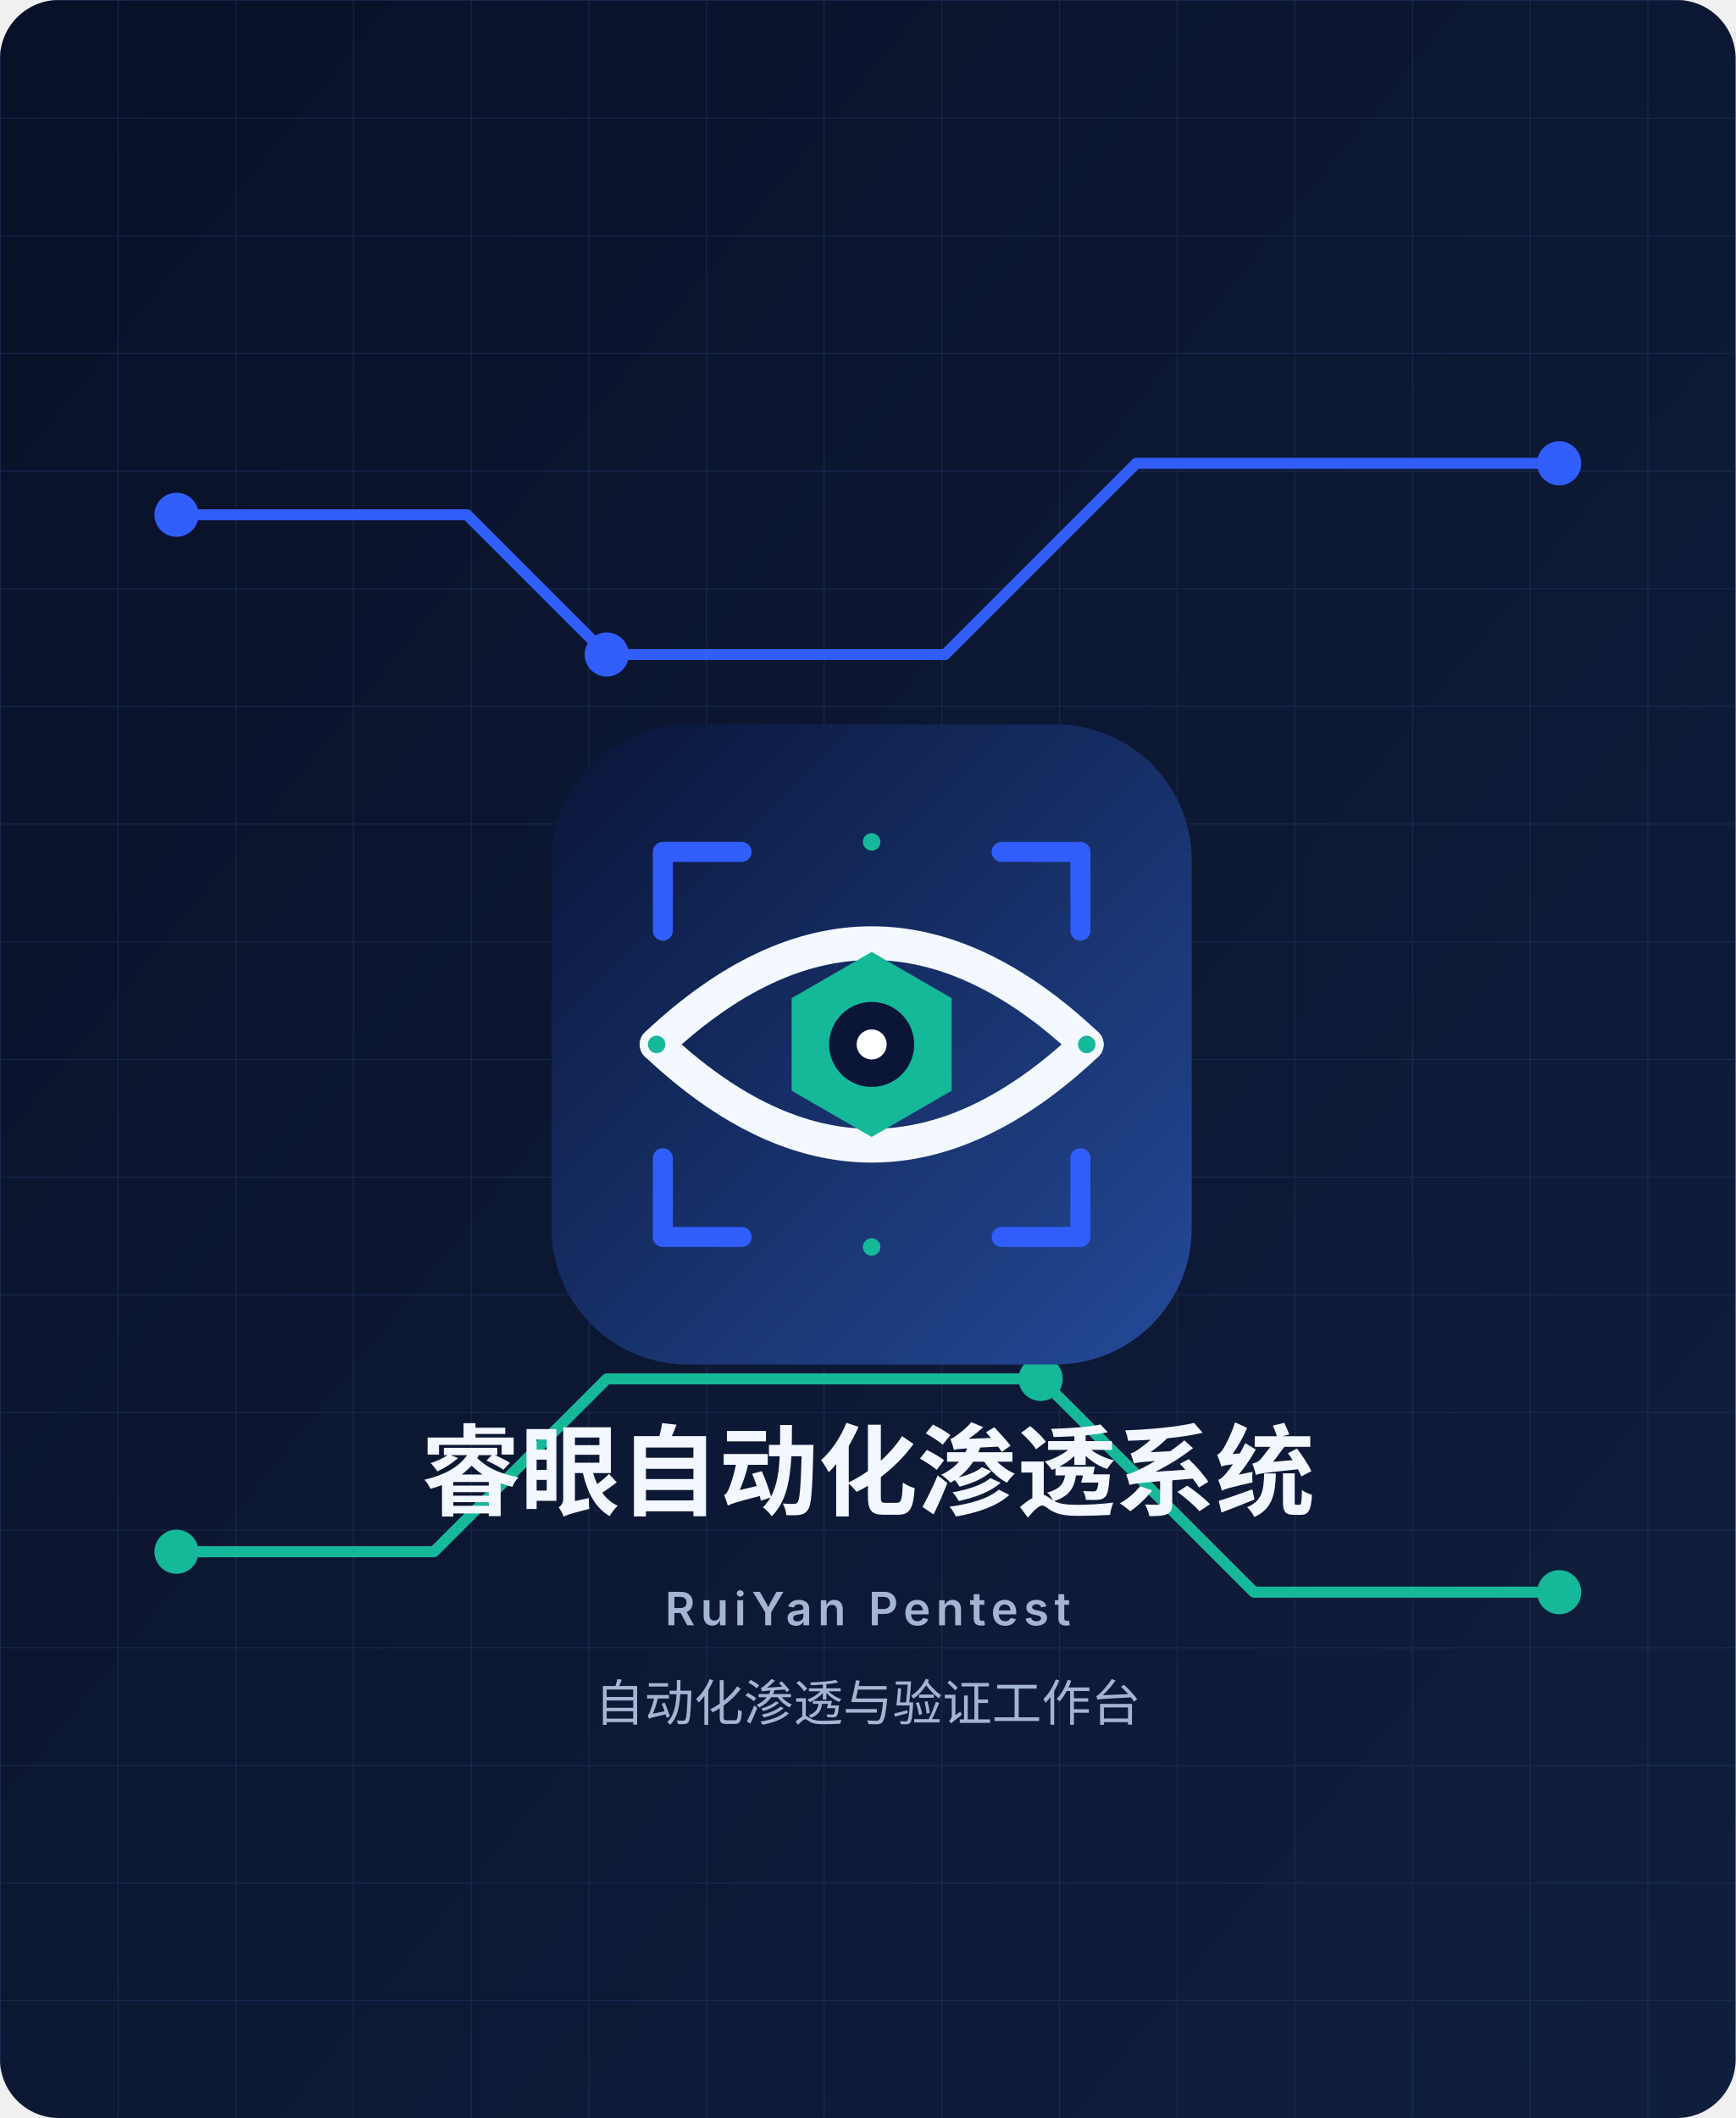
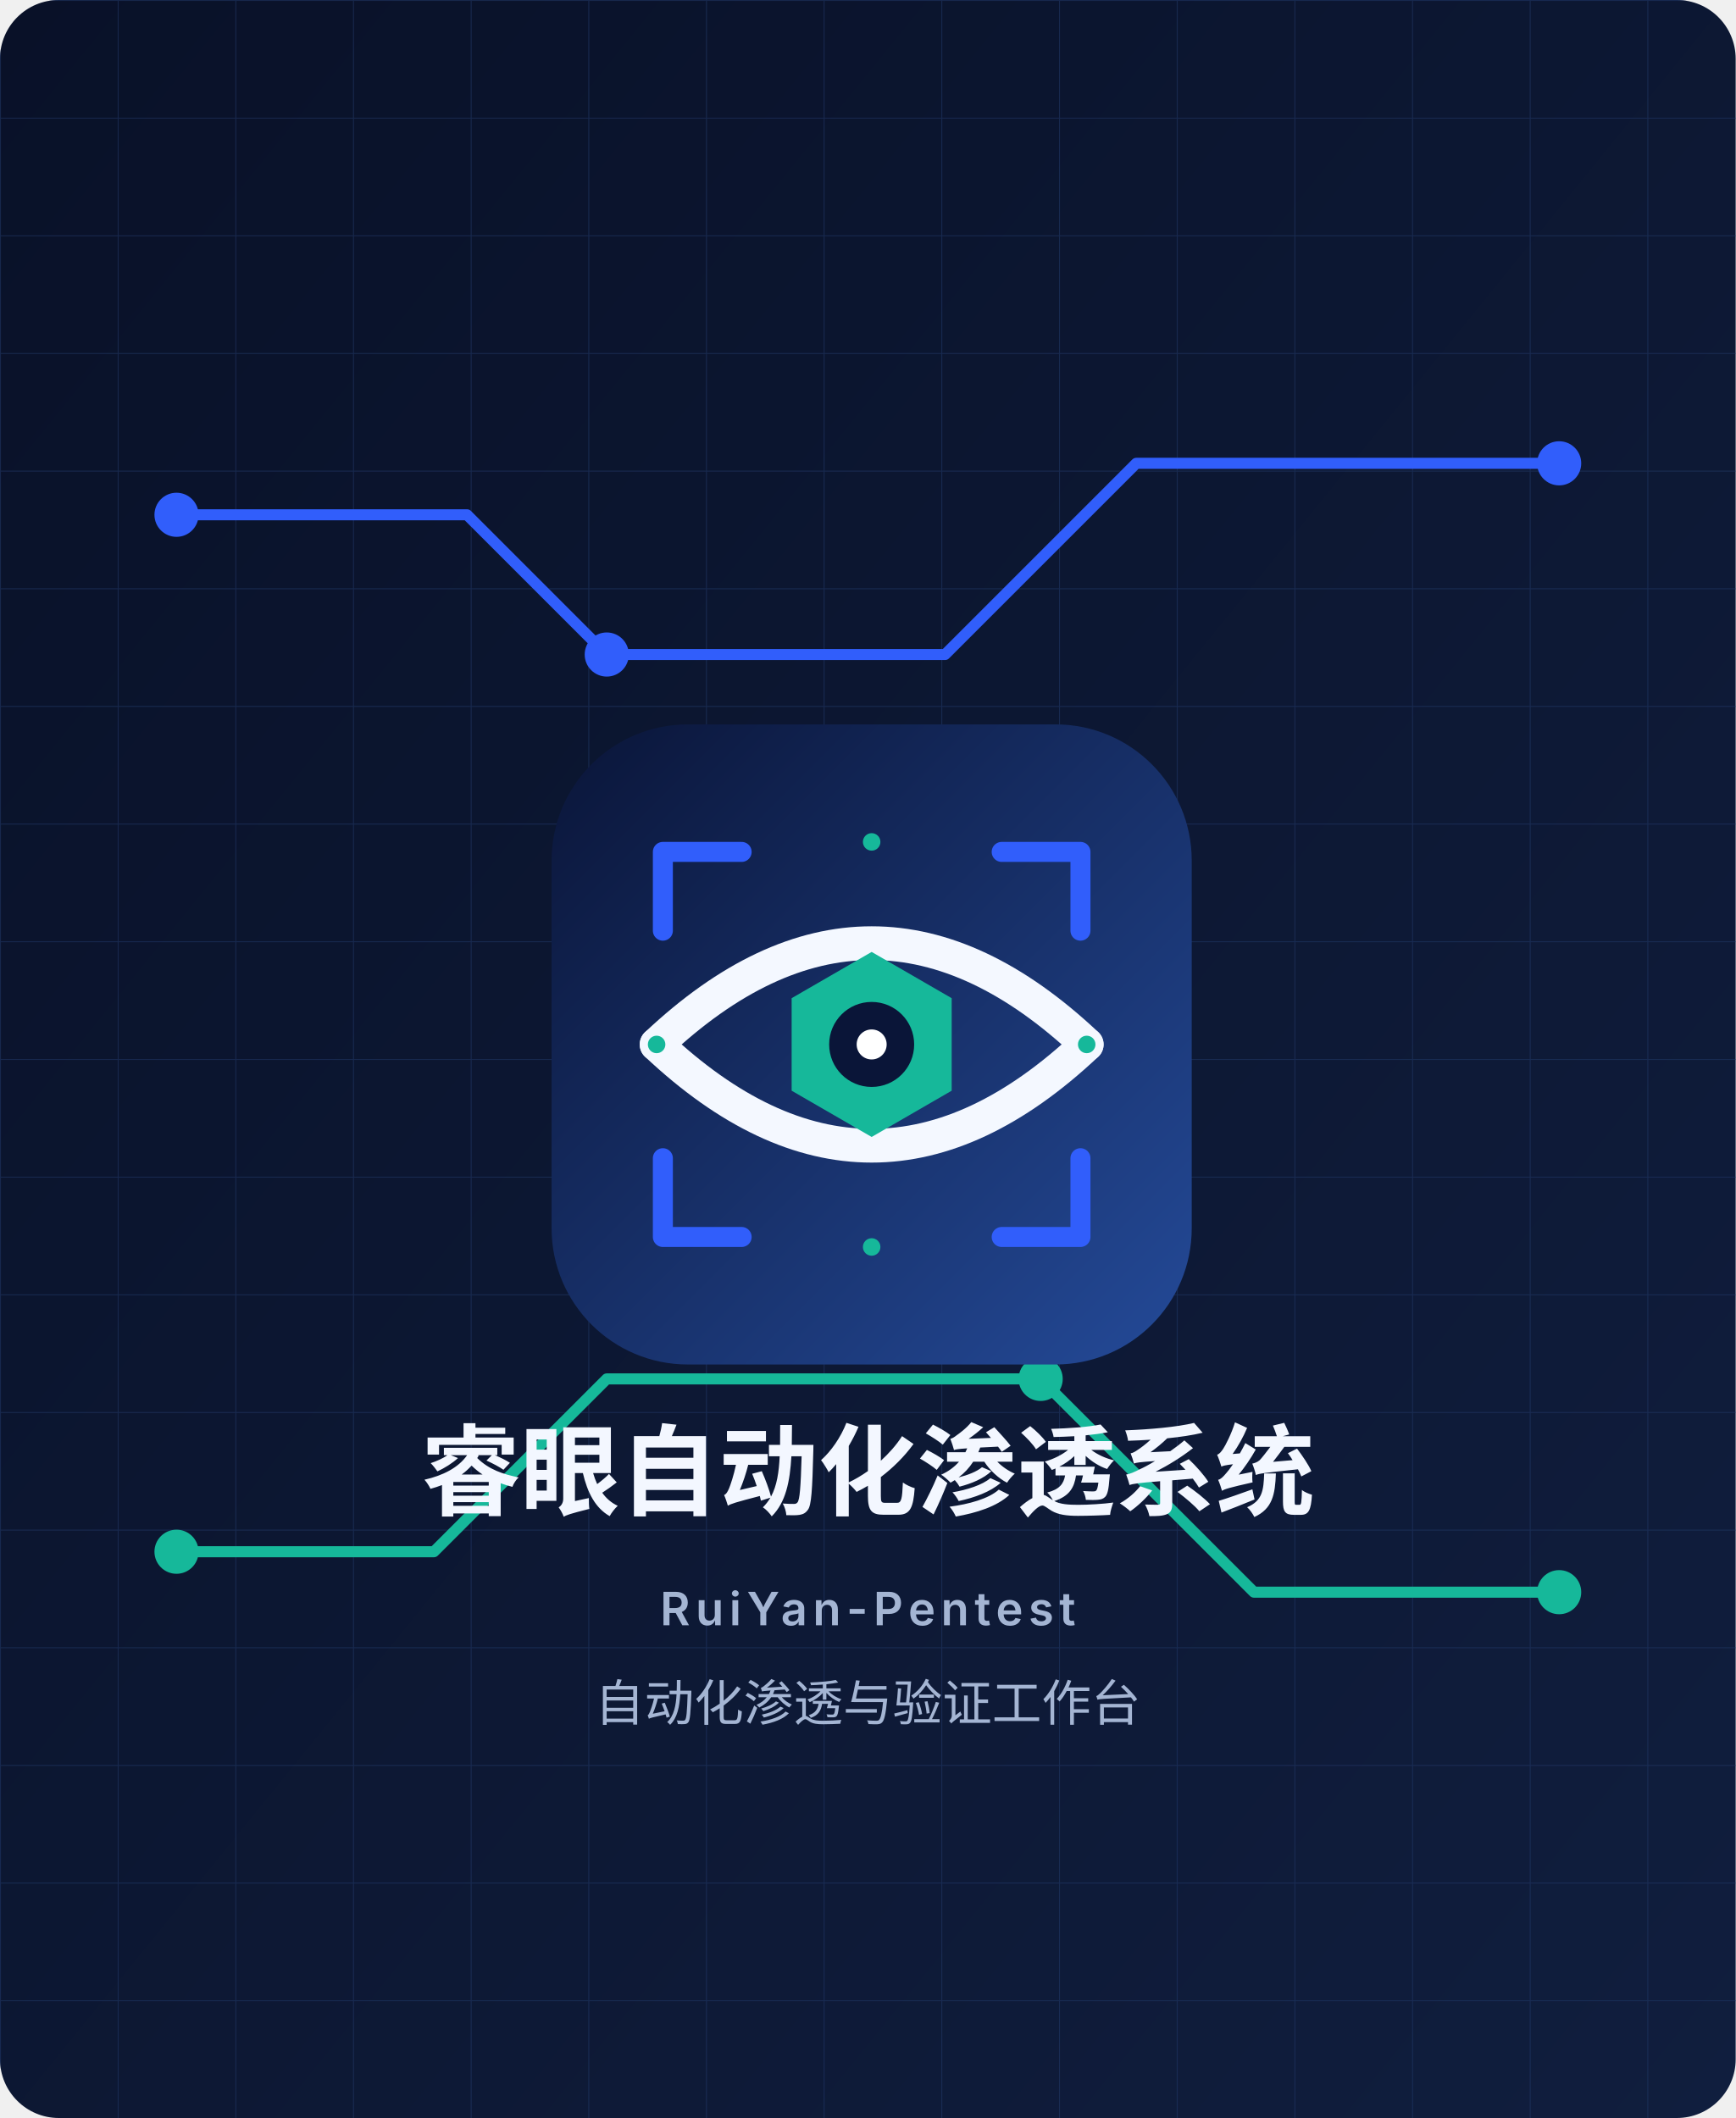
<svg xmlns="http://www.w3.org/2000/svg" viewBox="0 0 944 1152" role="img" aria-labelledby="title">
  <defs>
    <linearGradient id="panel-dark" x1="0" y1="0" x2="1" y2="1">
      <stop offset="0" stop-color="#091128" />
      <stop offset="1" stop-color="#101E3E" />
    </linearGradient>
    <pattern id="grid-dark" width="64" height="64" patternUnits="userSpaceOnUse">
      <path d="M64 0H0V64" fill="none" stroke="#213967" stroke-width="1" opacity=".55" />
    </pattern>
  </defs>
  <rect width="944" height="1152" rx="32" fill="url(#panel-dark)" />
  <rect width="944" height="1152" rx="32" fill="url(#grid-dark)" />
  <path d="M96 280H254L330 356H514L618 252H848" fill="none" stroke="#315EFB" stroke-width="6" stroke-linecap="round" stroke-linejoin="round" />
  <path d="M96 844H236L330 750H566L682 866H848" fill="none" stroke="#16B89A" stroke-width="6" stroke-linecap="round" stroke-linejoin="round" />
  <g fill="#315EFB">
    <circle cx="96" cy="280" r="12" />
    <circle cx="848" cy="252" r="12" />
    <circle cx="330" cy="356" r="12" />
  </g>
  <g fill="#16B89A">
    <circle cx="96" cy="844" r="12" />
    <circle cx="848" cy="866" r="12" />
    <circle cx="566" cy="750" r="12" />
  </g>
  <g transform="translate(300 394) scale(.34)">
    <defs>
      <linearGradient id="panel-mark-dark-background" x1="0" y1="0" x2="1" y2="1">
        <stop offset="0" stop-color="#0A1538" />
        <stop offset="1" stop-color="#244A98" />
      </linearGradient>
    </defs>
    <rect width="1024" height="1024" rx="218" fill="url(#panel-mark-dark-background)" />
    <path d="M168 512 Q512 188 856 512" fill="none" stroke="#F4F8FF" stroke-width="54" stroke-linecap="round" />
    <path d="M168 512 Q512 836 856 512" fill="none" stroke="#F4F8FF" stroke-width="54" stroke-linecap="round" />
    <path d="M512 364 640 438 640 586 512 660 384 586 384 438Z" fill="#16B89A" />
    <circle cx="512" cy="512" r="68" fill="#0A1538" />
    <circle cx="512" cy="512" r="24" fill="#FFFFFF" />
    <path d="M304 204H178V330 M720 204H846V330 M304 820H178V694 M720 820H846V694" fill="none" stroke="#315EFB" stroke-width="32" stroke-linecap="round" stroke-linejoin="round" />
    <g fill="#16B89A">
      <circle cx="168" cy="512" r="14" />
      <circle cx="856" cy="512" r="14" />
      <circle cx="512" cy="188" r="14" />
      <circle cx="512" cy="836" r="14" />
    </g>
  </g>
  <text x="472" y="820" text-anchor="middle" fill="#F3F7FF" font-family="Microsoft YaHei, PingFang SC, Noto Sans CJK SC, sans-serif" font-size="54" font-weight="700">睿眼自动化渗透系统</text>
-   <text x="472" y="884" text-anchor="middle" fill="#A4B5D3" font-family="Inter, Segoe UI, sans-serif" font-size="25" font-weight="600" letter-spacing="3">RuiYan Pentest</text>
+   <text x="472" y="884" text-anchor="middle" fill="#A4B5D3" font-family="Inter, Segoe UI, sans-serif" font-size="25" font-weight="600" letter-spacing="3">RuiYan-Pentest</text>
  <text x="472" y="936" text-anchor="middle" fill="#A4B5D3" font-family="Microsoft YaHei, PingFang SC, Noto Sans CJK SC, sans-serif" font-size="27">自动化渗透与验证工作台</text>
</svg>
